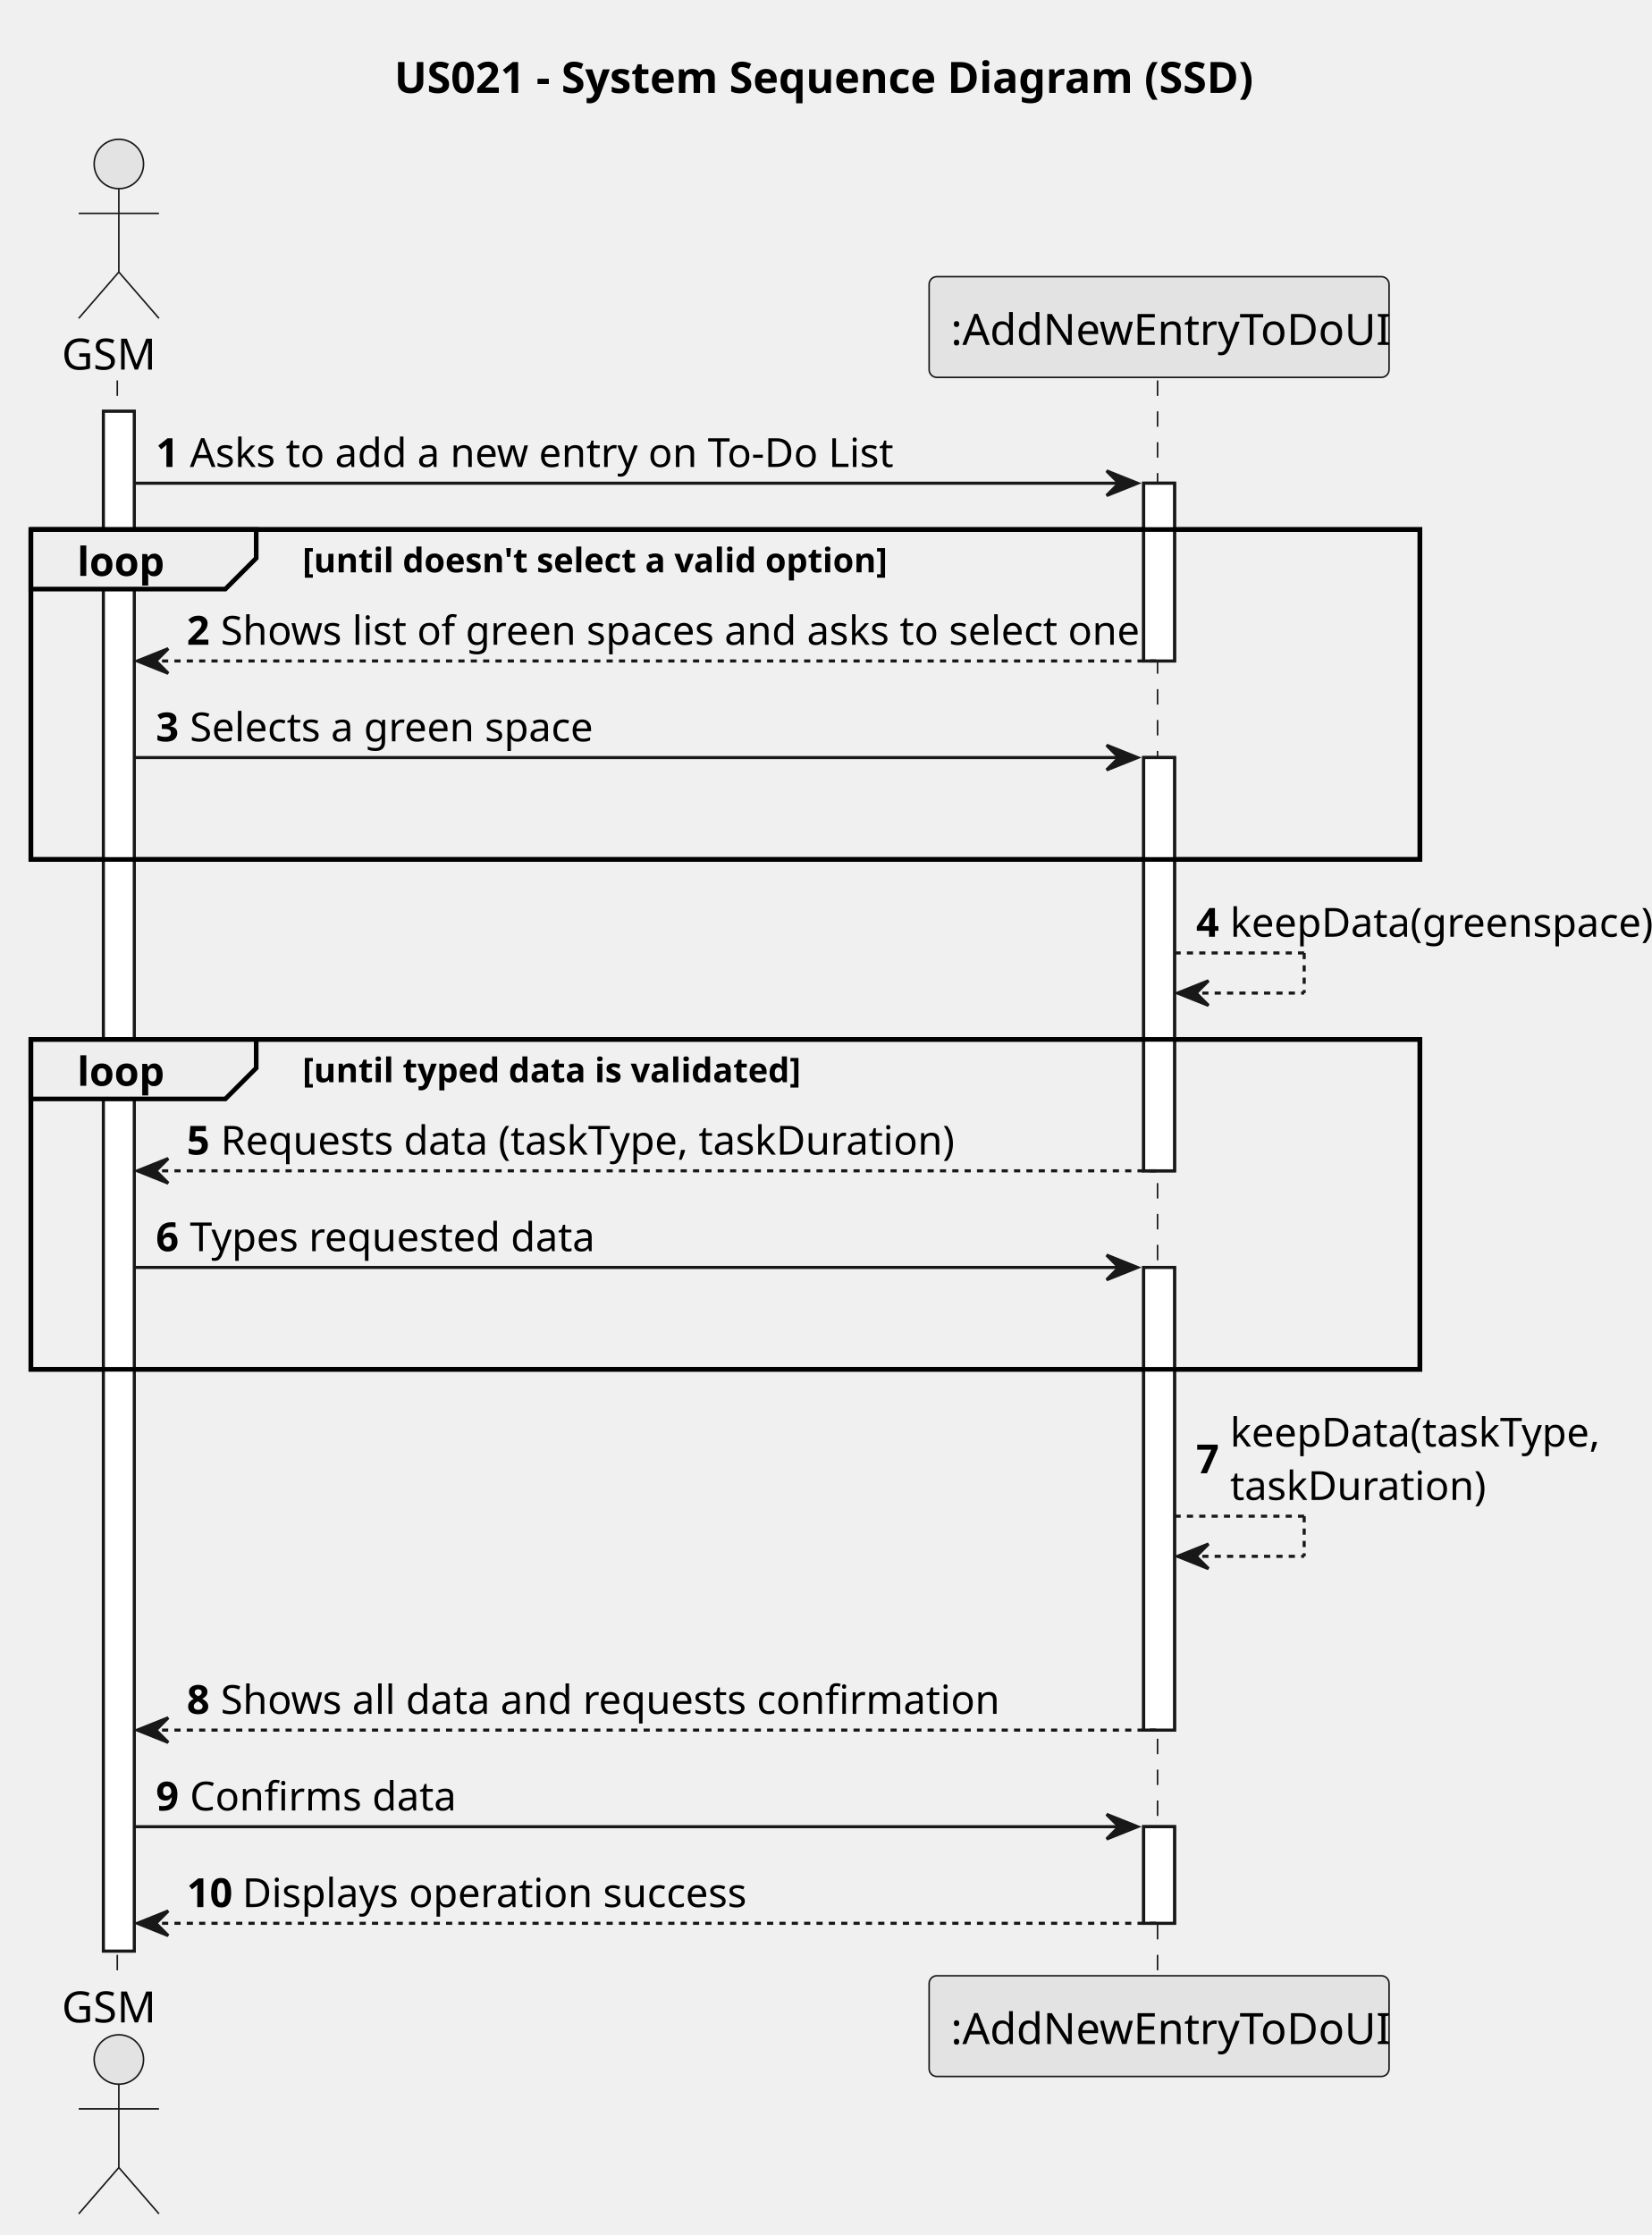
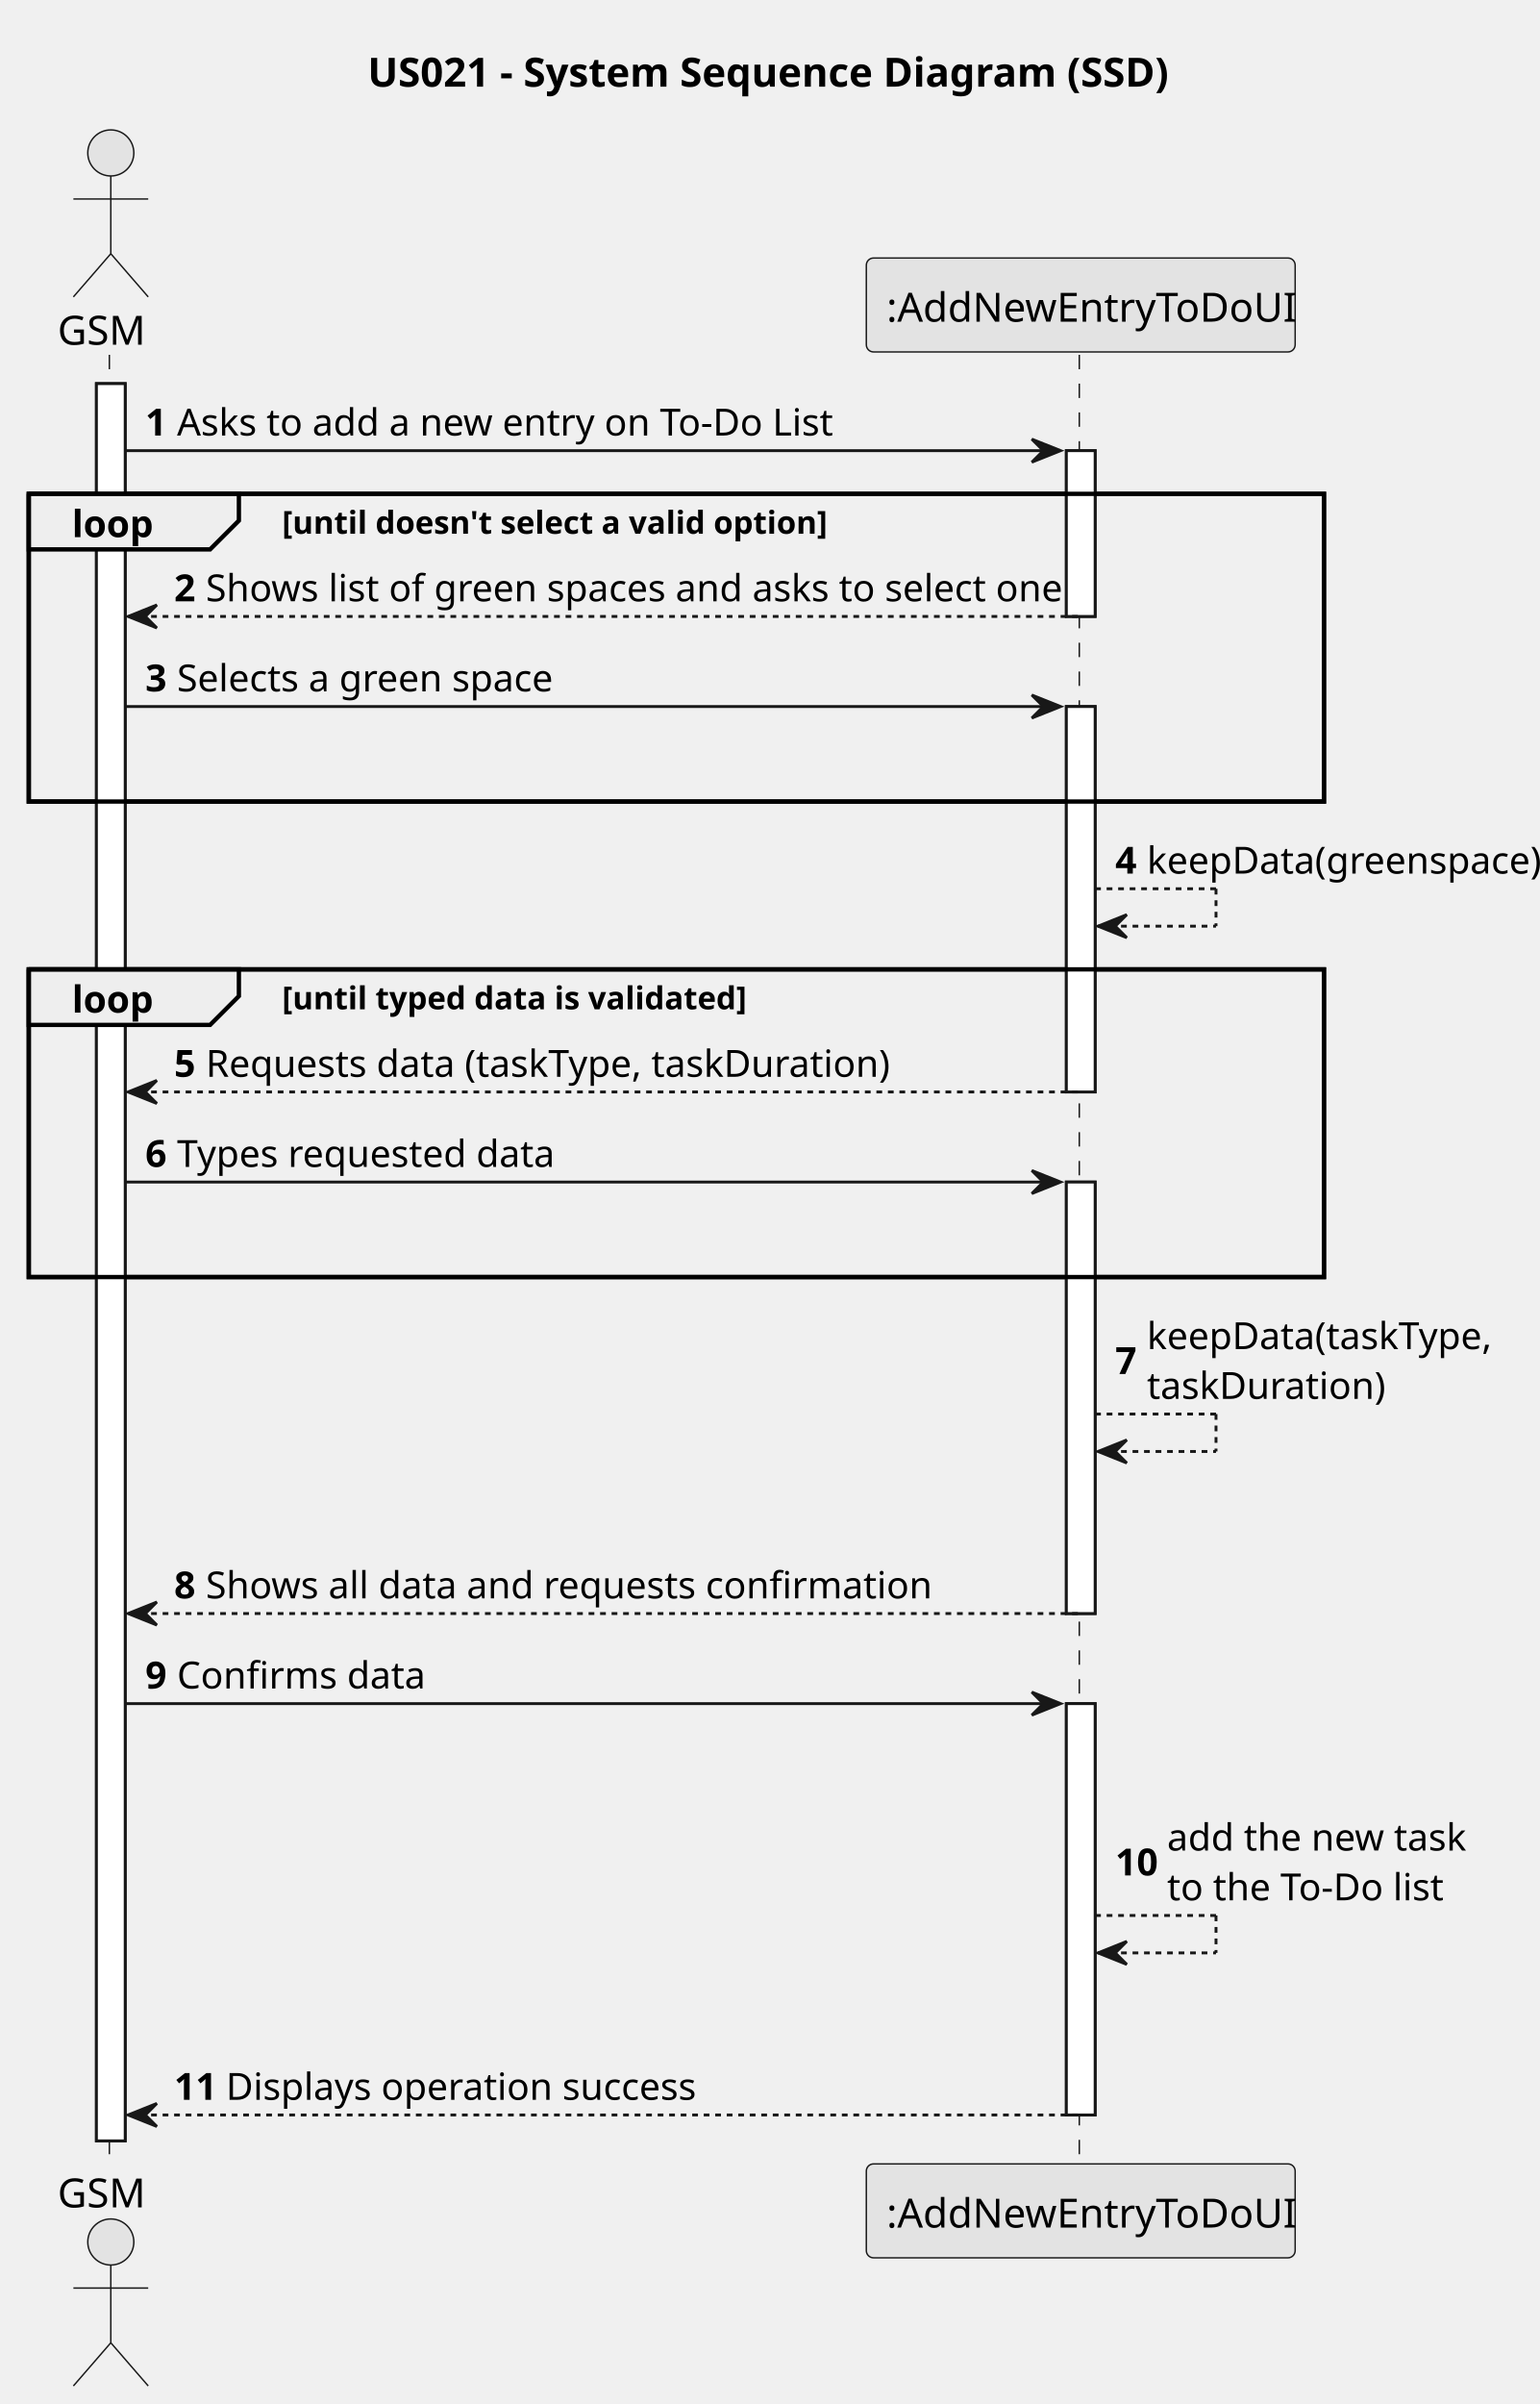
- <svg xmlns="http://www.w3.org/2000/svg" contentStyleType="text/css" height="724px" preserveAspectRatio="none" style="width:535px;height:724px;background:#FFFFFF;" version="1.1" viewBox="0 0 535 724" width="535px" zoomAndPan="magnify">
+ <svg xmlns="http://www.w3.org/2000/svg" contentStyleType="text/css" height="835px" preserveAspectRatio="none" style="width:535px;height:835px;background:#FFFFFF;" version="1.1" viewBox="0 0 535 835" width="535px" zoomAndPan="magnify">
  <defs />
  <g>
    <text fill="#000000" font-family="sans-serif" font-size="14" font-weight="bold" lengthAdjust="spacing" textLength="284" x="127.75" y="30.107">US021 - System Sequence Diagram (SSD)</text>
-     <rect fill="#FFFFFF" height="498.783" style="stroke:#181818;stroke-width:1.0;" width="10" x="33.5" y="133.242" />
+     <rect fill="#FFFFFF" height="610.365" style="stroke:#181818;stroke-width:1.0;" width="10" x="33.5" y="133.242" />
    <rect fill="#FFFFFF" height="57.582" style="stroke:#181818;stroke-width:1.0;" width="10" x="370.5" y="156.533" />
    <rect fill="#FFFFFF" height="133.873" style="stroke:#181818;stroke-width:1.0;" width="10" x="370.5" y="245.406" />
    <rect fill="#FFFFFF" height="149.873" style="stroke:#181818;stroke-width:1.0;" width="10" x="370.5" y="410.57" />
-     <rect fill="#FFFFFF" height="31.291" style="stroke:#181818;stroke-width:1.0;" width="10" x="370.5" y="591.734" />
+     <rect fill="#FFFFFF" height="142.873" style="stroke:#181818;stroke-width:1.0;" width="10" x="370.5" y="591.734" />
    <rect fill="none" height="106.873" style="stroke:#000000;stroke-width:1.5;" width="450" x="10" y="171.533" />
    <rect fill="none" height="106.873" style="stroke:#000000;stroke-width:1.5;" width="450" x="10" y="336.697" />
-     <line style="stroke:#181818;stroke-width:0.5;stroke-dasharray:5.0,5.0;" x1="38" x2="38" y1="123.242" y2="641.025" />
-     <line style="stroke:#181818;stroke-width:0.5;stroke-dasharray:5.0,5.0;" x1="375" x2="375" y1="123.242" y2="641.025" />
+     <line style="stroke:#181818;stroke-width:0.5;stroke-dasharray:5.0,5.0;" x1="38" x2="38" y1="123.242" y2="752.607" />
+     <line style="stroke:#181818;stroke-width:0.5;stroke-dasharray:5.0,5.0;" x1="375" x2="375" y1="123.242" y2="752.607" />
    <text fill="#000000" font-family="sans-serif" font-size="14" lengthAdjust="spacing" textLength="31" x="20" y="119.728">GSM</text>
    <ellipse cx="38.5" cy="53.121" fill="#E3E3E3" rx="8" ry="8" style="stroke:#181818;stroke-width:0.5;" />
    <path d="M38.5,61.121 L38.5,88.121 M25.5,69.121 L51.5,69.121 M38.5,88.121 L25.5,103.121 M38.5,88.121 L51.5,103.121 " fill="none" style="stroke:#181818;stroke-width:0.5;" />
-     <text fill="#000000" font-family="sans-serif" font-size="14" lengthAdjust="spacing" textLength="31" x="20" y="655.133">GSM</text>
-     <ellipse cx="38.5" cy="667.146" fill="#E3E3E3" rx="8" ry="8" style="stroke:#181818;stroke-width:0.5;" />
-     <path d="M38.5,675.146 L38.5,702.146 M25.5,683.146 L51.5,683.146 M38.5,702.146 L25.5,717.146 M38.5,702.146 L51.5,717.146 " fill="none" style="stroke:#181818;stroke-width:0.5;" />
+     <text fill="#000000" font-family="sans-serif" font-size="14" lengthAdjust="spacing" textLength="31" x="20" y="766.715">GSM</text>
+     <ellipse cx="38.5" cy="778.729" fill="#E3E3E3" rx="8" ry="8" style="stroke:#181818;stroke-width:0.5;" />
+     <path d="M38.5,786.729 L38.5,813.729 M25.5,794.729 L51.5,794.729 M38.5,813.729 L25.5,828.729 M38.5,813.729 L51.5,828.729 " fill="none" style="stroke:#181818;stroke-width:0.5;" />
    <rect fill="#E3E3E3" height="32.621" rx="2.5" ry="2.5" style="stroke:#181818;stroke-width:0.5;" width="149" x="301" y="89.621" />
    <text fill="#000000" font-family="sans-serif" font-size="14" lengthAdjust="spacing" textLength="135" x="308" y="111.728">:AddNewEntryToDoUI</text>
-     <rect fill="#E3E3E3" height="32.621" rx="2.5" ry="2.5" style="stroke:#181818;stroke-width:0.5;" width="149" x="301" y="640.025" />
-     <text fill="#000000" font-family="sans-serif" font-size="14" lengthAdjust="spacing" textLength="135" x="308" y="662.133">:AddNewEntryToDoUI</text>
-     <rect fill="#FFFFFF" height="498.783" style="stroke:#181818;stroke-width:1.0;" width="10" x="33.5" y="133.242" />
+     <rect fill="#E3E3E3" height="32.621" rx="2.5" ry="2.5" style="stroke:#181818;stroke-width:0.5;" width="149" x="301" y="751.607" />
+     <text fill="#000000" font-family="sans-serif" font-size="14" lengthAdjust="spacing" textLength="135" x="308" y="773.715">:AddNewEntryToDoUI</text>
+     <rect fill="#FFFFFF" height="610.365" style="stroke:#181818;stroke-width:1.0;" width="10" x="33.5" y="133.242" />
    <rect fill="#FFFFFF" height="57.582" style="stroke:#181818;stroke-width:1.0;" width="10" x="370.5" y="156.533" />
    <rect fill="#FFFFFF" height="133.873" style="stroke:#181818;stroke-width:1.0;" width="10" x="370.5" y="245.406" />
    <rect fill="#FFFFFF" height="149.873" style="stroke:#181818;stroke-width:1.0;" width="10" x="370.5" y="410.57" />
-     <rect fill="#FFFFFF" height="31.291" style="stroke:#181818;stroke-width:1.0;" width="10" x="370.5" y="591.734" />
+     <rect fill="#FFFFFF" height="142.873" style="stroke:#181818;stroke-width:1.0;" width="10" x="370.5" y="591.734" />
    <polygon fill="#181818" points="358.5,152.533,368.5,156.533,358.5,160.533,362.5,156.533" style="stroke:#181818;stroke-width:1.0;" />
    <line style="stroke:#181818;stroke-width:1.0;" x1="43.5" x2="364.5" y1="156.533" y2="156.533" />
    <text fill="#000000" font-family="sans-serif" font-size="13" font-weight="bold" lengthAdjust="spacing" textLength="7" x="50.5" y="151.27">1</text>
    <text fill="#000000" font-family="sans-serif" font-size="13" lengthAdjust="spacing" textLength="222" x="61.5" y="151.27">Asks to add a new entry on To-Do List</text>
    <path d="M10,171.533 L83,171.533 L83,180.824 L73,190.824 L10,190.824 L10,171.533 " fill="#EEEEEE" style="stroke:#000000;stroke-width:1.5;" />
    <rect fill="none" height="106.873" style="stroke:#000000;stroke-width:1.5;" width="450" x="10" y="171.533" />
    <text fill="#000000" font-family="sans-serif" font-size="13" font-weight="bold" lengthAdjust="spacing" textLength="28" x="25" y="186.561">loop</text>
    <text fill="#000000" font-family="sans-serif" font-size="11" font-weight="bold" lengthAdjust="spacing" textLength="189" x="98" y="185.403">[until doesn't select a valid option]</text>
    <polygon fill="#181818" points="54.5,210.115,44.5,214.115,54.5,218.115,50.5,214.115" style="stroke:#181818;stroke-width:1.0;" />
    <line style="stroke:#181818;stroke-width:1.0;stroke-dasharray:2.0,2.0;" x1="48.5" x2="374.5" y1="214.115" y2="214.115" />
    <text fill="#000000" font-family="sans-serif" font-size="13" font-weight="bold" lengthAdjust="spacing" textLength="7" x="60.5" y="208.852">2</text>
    <text fill="#000000" font-family="sans-serif" font-size="13" lengthAdjust="spacing" textLength="292" x="71.5" y="208.852">Shows list of green spaces and asks to select one</text>
    <polygon fill="#181818" points="358.5,241.406,368.5,245.406,358.5,249.406,362.5,245.406" style="stroke:#181818;stroke-width:1.0;" />
    <line style="stroke:#181818;stroke-width:1.0;" x1="43.5" x2="364.5" y1="245.406" y2="245.406" />
    <text fill="#000000" font-family="sans-serif" font-size="13" font-weight="bold" lengthAdjust="spacing" textLength="7" x="50.5" y="240.144">3</text>
    <text fill="#000000" font-family="sans-serif" font-size="13" lengthAdjust="spacing" textLength="130" x="61.5" y="240.144">Selects a green space</text>
    <line style="stroke:#181818;stroke-width:1.0;stroke-dasharray:2.0,2.0;" x1="380.5" x2="422.5" y1="308.697" y2="308.697" />
    <line style="stroke:#181818;stroke-width:1.0;stroke-dasharray:2.0,2.0;" x1="422.5" x2="422.5" y1="308.697" y2="321.697" />
    <line style="stroke:#181818;stroke-width:1.0;stroke-dasharray:2.0,2.0;" x1="381.5" x2="422.5" y1="321.697" y2="321.697" />
    <polygon fill="#181818" points="391.5,317.697,381.5,321.697,391.5,325.697,387.5,321.697" style="stroke:#181818;stroke-width:1.0;" />
    <text fill="#000000" font-family="sans-serif" font-size="13" font-weight="bold" lengthAdjust="spacing" textLength="7" x="387.5" y="303.435">4</text>
    <text fill="#000000" font-family="sans-serif" font-size="13" lengthAdjust="spacing" textLength="130" x="398.5" y="303.435">keepData(greenspace)</text>
    <path d="M10,336.697 L83,336.697 L83,345.988 L73,355.988 L10,355.988 L10,336.697 " fill="#EEEEEE" style="stroke:#000000;stroke-width:1.5;" />
    <rect fill="none" height="106.873" style="stroke:#000000;stroke-width:1.5;" width="450" x="10" y="336.697" />
    <text fill="#000000" font-family="sans-serif" font-size="13" font-weight="bold" lengthAdjust="spacing" textLength="28" x="25" y="351.726">loop</text>
    <text fill="#000000" font-family="sans-serif" font-size="11" font-weight="bold" lengthAdjust="spacing" textLength="157" x="98" y="350.567">[until typed data is validated]</text>
    <polygon fill="#181818" points="54.5,375.279,44.5,379.279,54.5,383.279,50.5,379.279" style="stroke:#181818;stroke-width:1.0;" />
    <line style="stroke:#181818;stroke-width:1.0;stroke-dasharray:2.0,2.0;" x1="48.5" x2="374.5" y1="379.279" y2="379.279" />
    <text fill="#000000" font-family="sans-serif" font-size="13" font-weight="bold" lengthAdjust="spacing" textLength="7" x="60.5" y="374.017">5</text>
    <text fill="#000000" font-family="sans-serif" font-size="13" lengthAdjust="spacing" textLength="230" x="71.5" y="374.017">Requests data (taskType, taskDuration)</text>
    <polygon fill="#181818" points="358.5,406.57,368.5,410.57,358.5,414.57,362.5,410.57" style="stroke:#181818;stroke-width:1.0;" />
    <line style="stroke:#181818;stroke-width:1.0;" x1="43.5" x2="364.5" y1="410.57" y2="410.57" />
    <text fill="#000000" font-family="sans-serif" font-size="13" font-weight="bold" lengthAdjust="spacing" textLength="7" x="50.5" y="405.308">6</text>
    <text fill="#000000" font-family="sans-serif" font-size="13" lengthAdjust="spacing" textLength="125" x="61.5" y="405.308">Types requested data</text>
    <line style="stroke:#181818;stroke-width:1.0;stroke-dasharray:2.0,2.0;" x1="380.5" x2="422.5" y1="491.152" y2="491.152" />
    <line style="stroke:#181818;stroke-width:1.0;stroke-dasharray:2.0,2.0;" x1="422.5" x2="422.5" y1="491.152" y2="504.152" />
    <line style="stroke:#181818;stroke-width:1.0;stroke-dasharray:2.0,2.0;" x1="381.5" x2="422.5" y1="504.152" y2="504.152" />
    <polygon fill="#181818" points="391.5,500.152,381.5,504.152,391.5,508.152,387.5,504.152" style="stroke:#181818;stroke-width:1.0;" />
    <text fill="#000000" font-family="sans-serif" font-size="13" font-weight="bold" lengthAdjust="spacing" textLength="7" x="387.5" y="477.244">7</text>
    <text fill="#000000" font-family="sans-serif" font-size="13" lengthAdjust="spacing" textLength="116" x="398.5" y="468.599">keepData(taskType,</text>
    <text fill="#000000" font-family="sans-serif" font-size="13" lengthAdjust="spacing" textLength="77" x="398.5" y="485.89">taskDuration)</text>
    <polygon fill="#181818" points="54.5,556.443,44.5,560.443,54.5,564.443,50.5,560.443" style="stroke:#181818;stroke-width:1.0;" />
    <line style="stroke:#181818;stroke-width:1.0;stroke-dasharray:2.0,2.0;" x1="48.5" x2="374.5" y1="560.443" y2="560.443" />
    <text fill="#000000" font-family="sans-serif" font-size="13" font-weight="bold" lengthAdjust="spacing" textLength="7" x="60.5" y="555.181">8</text>
    <text fill="#000000" font-family="sans-serif" font-size="13" lengthAdjust="spacing" textLength="238" x="71.5" y="555.181">Shows all data and requests confirmation</text>
    <polygon fill="#181818" points="358.5,587.734,368.5,591.734,358.5,595.734,362.5,591.734" style="stroke:#181818;stroke-width:1.0;" />
    <line style="stroke:#181818;stroke-width:1.0;" x1="43.5" x2="364.5" y1="591.734" y2="591.734" />
    <text fill="#000000" font-family="sans-serif" font-size="13" font-weight="bold" lengthAdjust="spacing" textLength="7" x="50.5" y="586.472">9</text>
    <text fill="#000000" font-family="sans-serif" font-size="13" lengthAdjust="spacing" textLength="80" x="61.5" y="586.472">Confirms data</text>
-     <polygon fill="#181818" points="54.5,619.025,44.5,623.025,54.5,627.025,50.5,623.025" style="stroke:#181818;stroke-width:1.0;" />
-     <line style="stroke:#181818;stroke-width:1.0;stroke-dasharray:2.0,2.0;" x1="48.5" x2="374.5" y1="623.025" y2="623.025" />
-     <text fill="#000000" font-family="sans-serif" font-size="13" font-weight="bold" lengthAdjust="spacing" textLength="14" x="60.5" y="617.763">10</text>
-     <text fill="#000000" font-family="sans-serif" font-size="13" lengthAdjust="spacing" textLength="160" x="78.5" y="617.763">Displays operation success</text>
+     <line style="stroke:#181818;stroke-width:1.0;stroke-dasharray:2.0,2.0;" x1="380.5" x2="422.5" y1="665.316" y2="665.316" />
+     <line style="stroke:#181818;stroke-width:1.0;stroke-dasharray:2.0,2.0;" x1="422.5" x2="422.5" y1="665.316" y2="678.316" />
+     <line style="stroke:#181818;stroke-width:1.0;stroke-dasharray:2.0,2.0;" x1="381.5" x2="422.5" y1="678.316" y2="678.316" />
+     <polygon fill="#181818" points="391.5,674.316,381.5,678.316,391.5,682.316,387.5,678.316" style="stroke:#181818;stroke-width:1.0;" />
+     <text fill="#000000" font-family="sans-serif" font-size="13" font-weight="bold" lengthAdjust="spacing" textLength="14" x="387.5" y="651.408">10</text>
+     <text fill="#000000" font-family="sans-serif" font-size="13" lengthAdjust="spacing" textLength="99" x="405.5" y="642.763">add the new task</text>
+     <text fill="#000000" font-family="sans-serif" font-size="13" lengthAdjust="spacing" textLength="92" x="405.5" y="660.054">to the To-Do list</text>
+     <polygon fill="#181818" points="54.5,730.607,44.5,734.607,54.5,738.607,50.5,734.607" style="stroke:#181818;stroke-width:1.0;" />
+     <line style="stroke:#181818;stroke-width:1.0;stroke-dasharray:2.0,2.0;" x1="48.5" x2="374.5" y1="734.607" y2="734.607" />
+     <text fill="#000000" font-family="sans-serif" font-size="13" font-weight="bold" lengthAdjust="spacing" textLength="14" x="60.5" y="729.345">11</text>
+     <text fill="#000000" font-family="sans-serif" font-size="13" lengthAdjust="spacing" textLength="160" x="78.5" y="729.345">Displays operation success</text>
  </g>
</svg>
